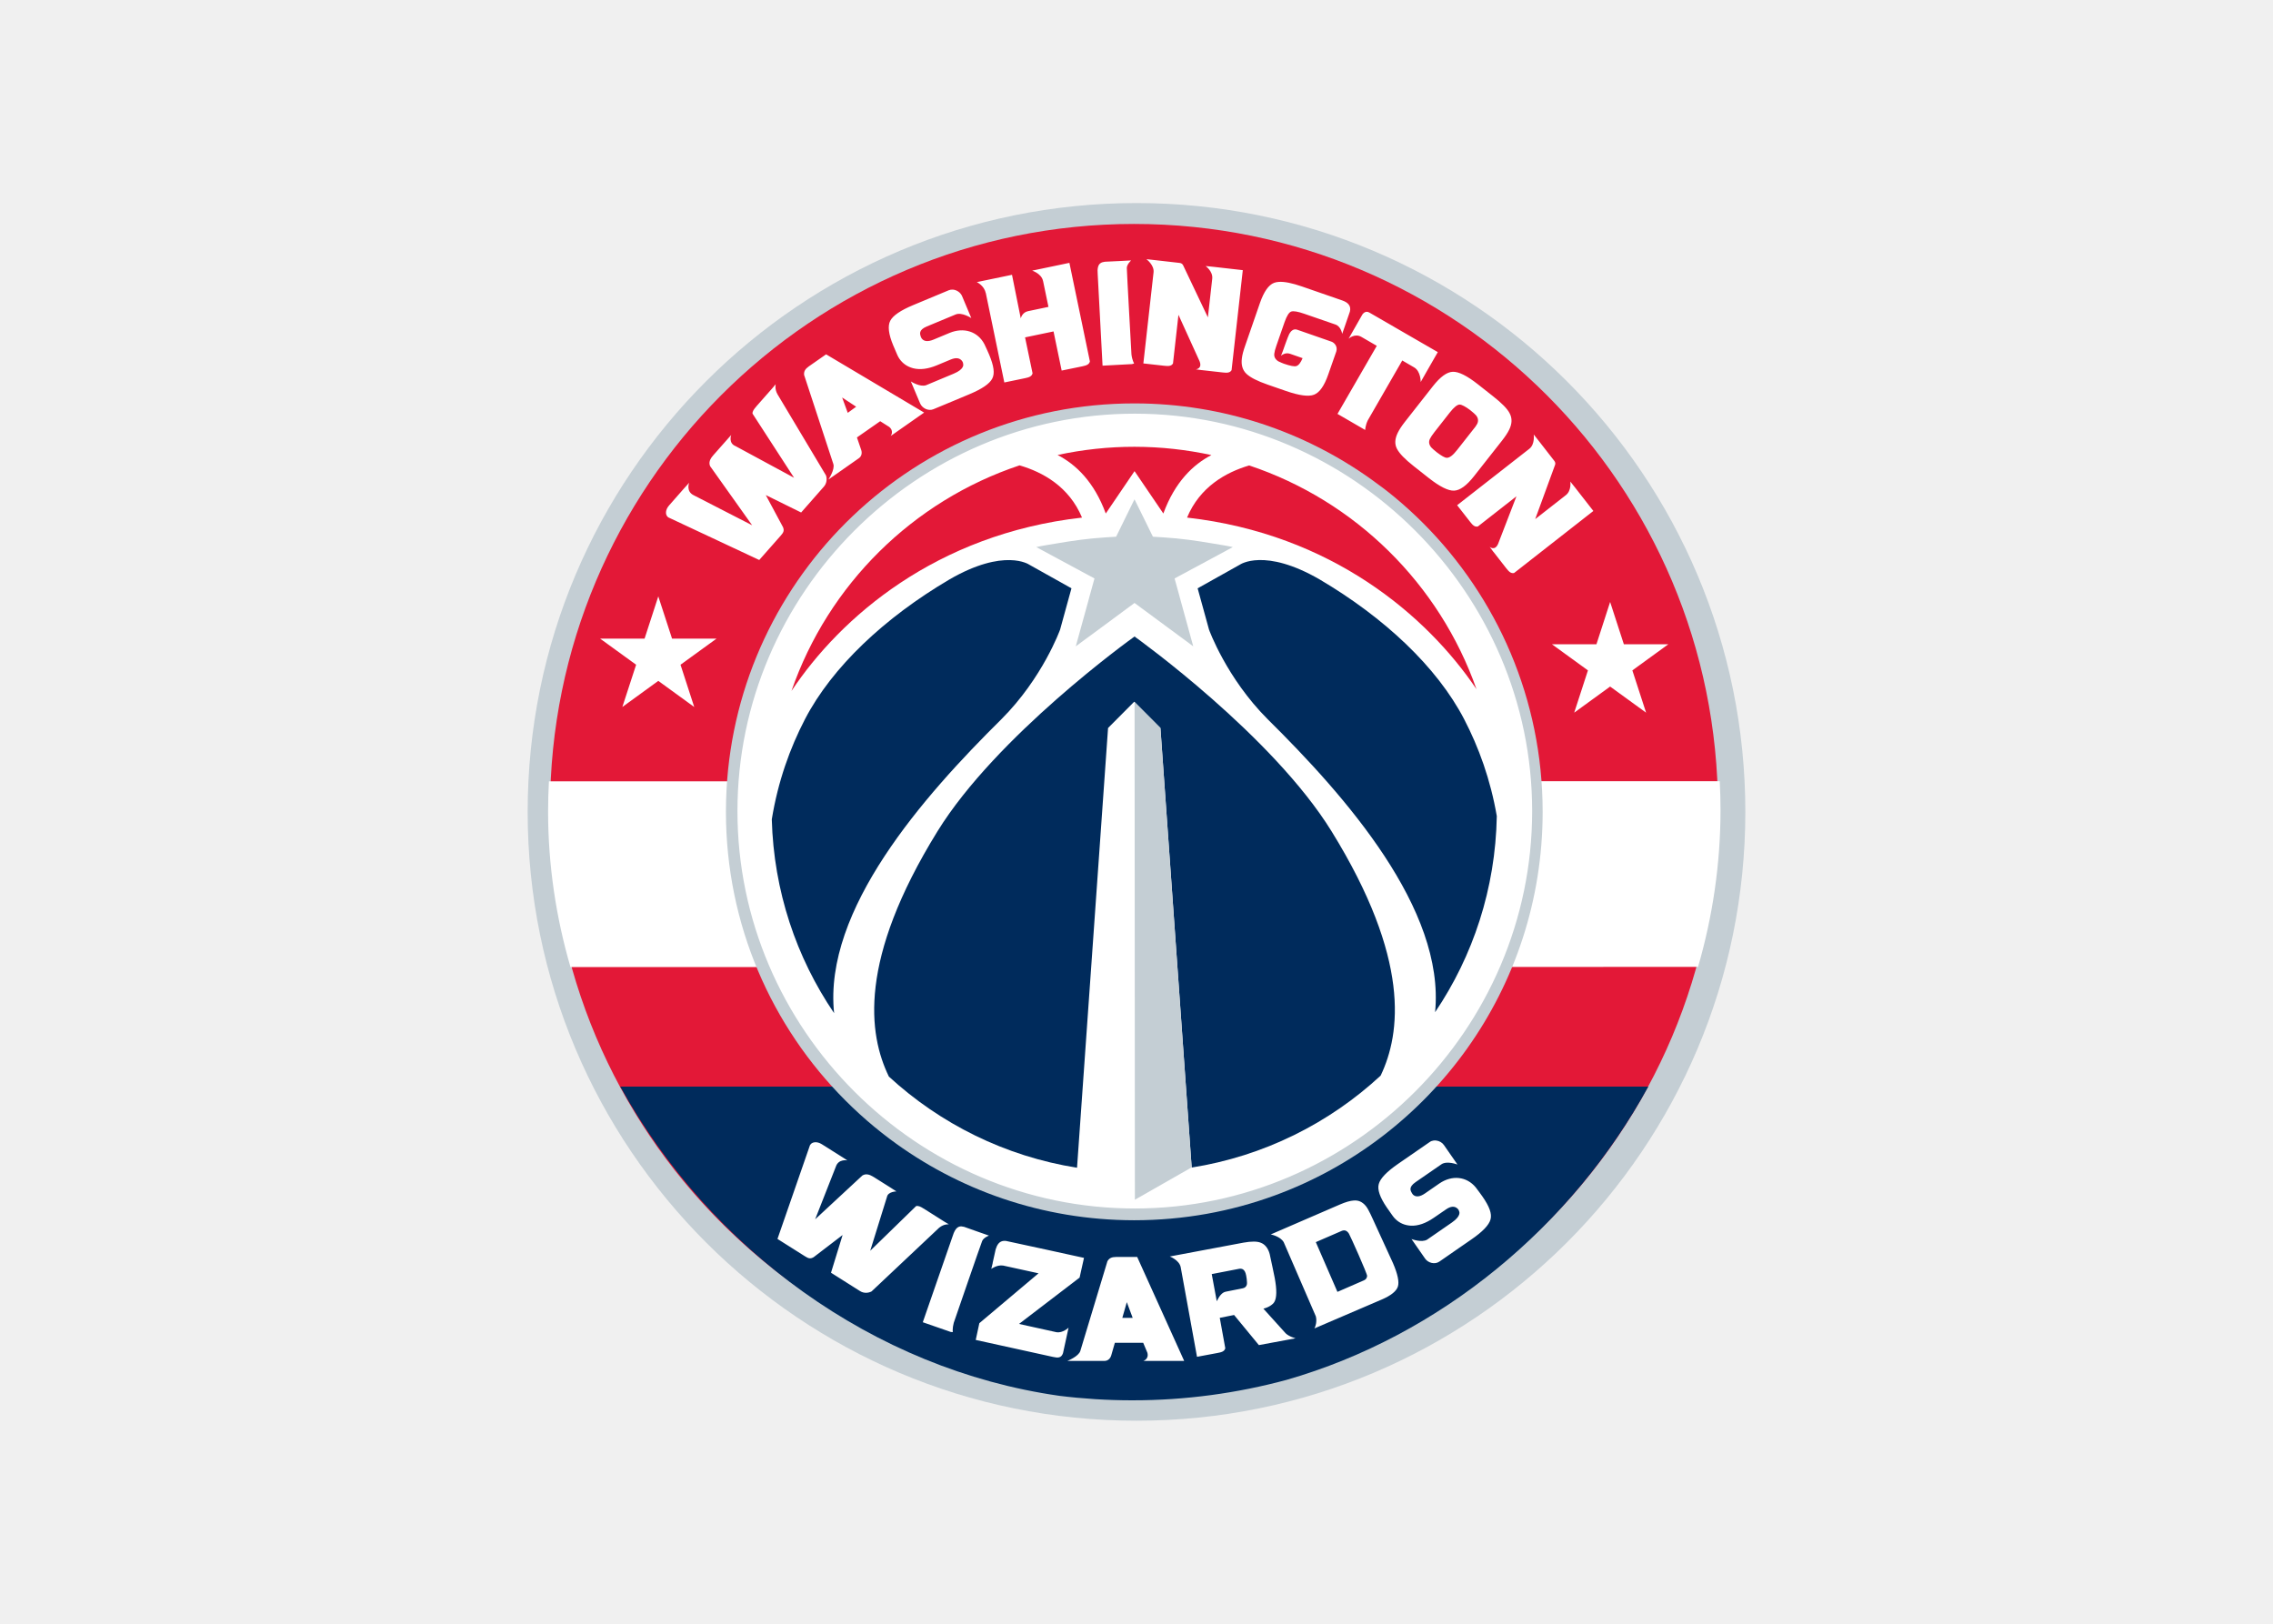
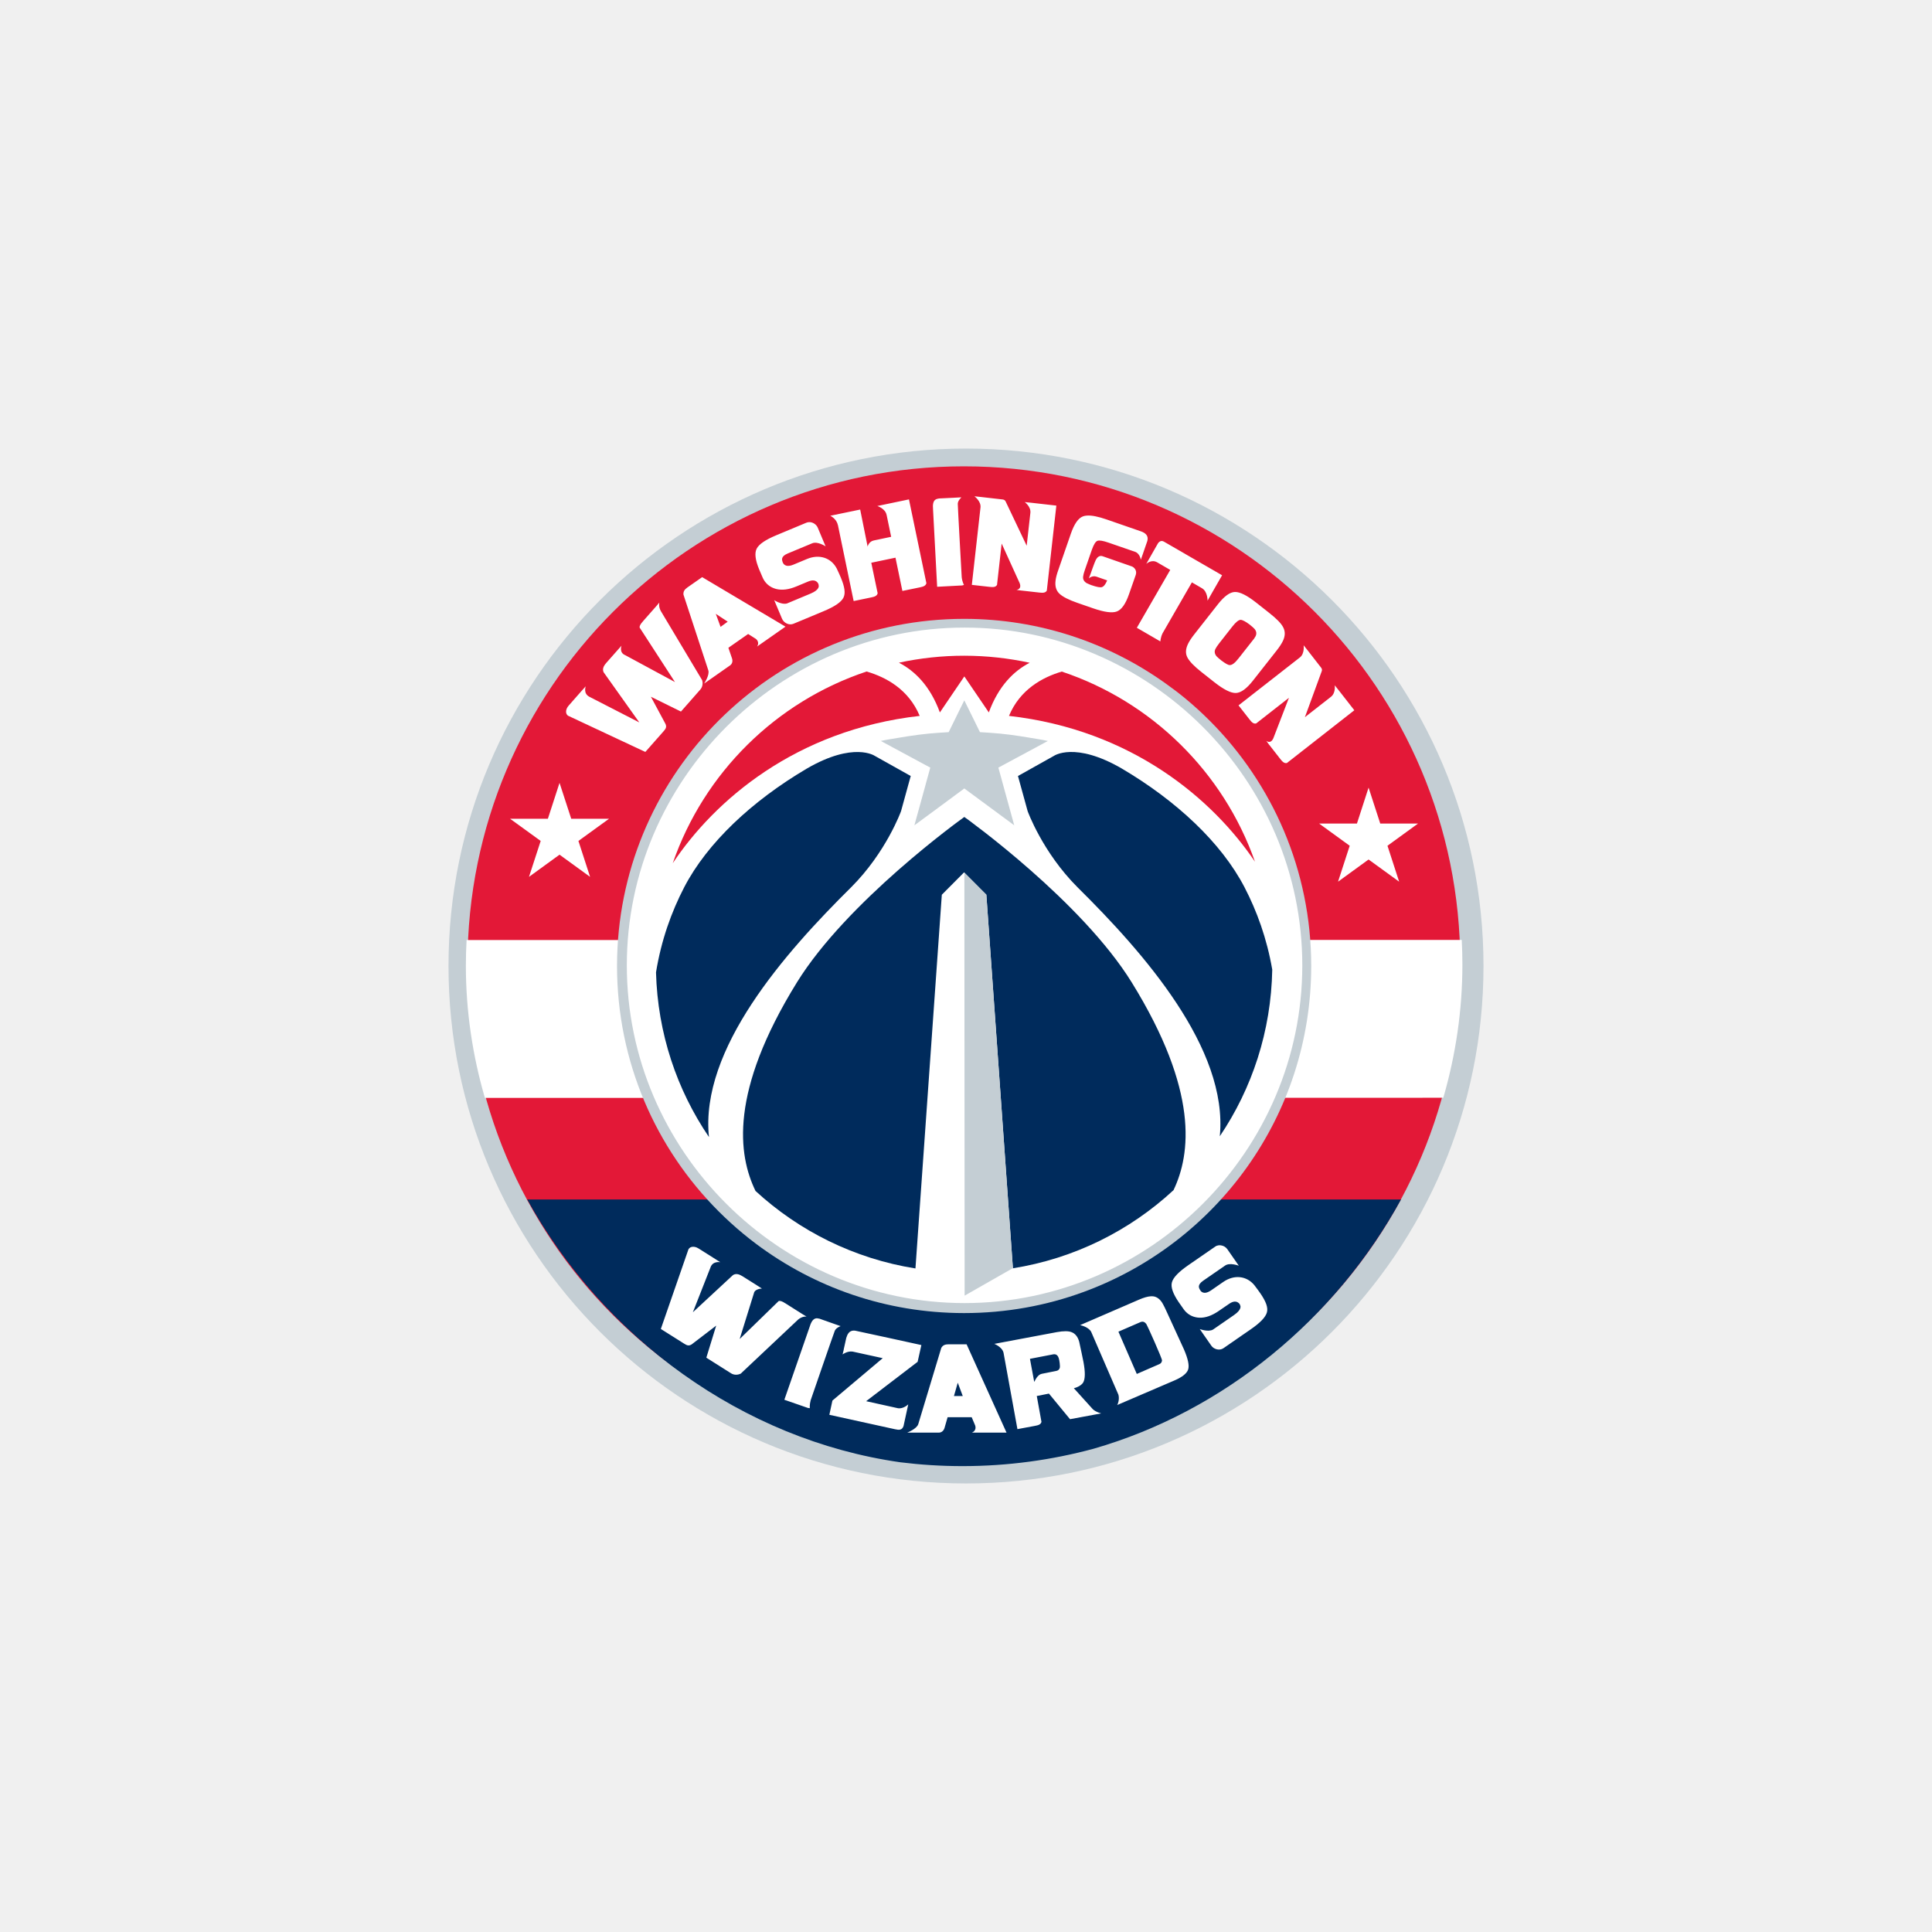
- <svg xmlns="http://www.w3.org/2000/svg" clip-rule="evenodd" fill-rule="evenodd" viewBox="0 0 560 400">
+ <svg xmlns="http://www.w3.org/2000/svg" width="150" height="150" clip-rule="evenodd" fill-rule="evenodd" viewBox="0 0 560 400">
  <ellipse cx="280" cy="200.004" fill="#c4ced4" rx="149.999" ry="149.984" stroke-width="1.489" />
  <ellipse cx="279.389" cy="199.274" fill="#e31837" rx="143.876" ry="144.104" stroke-width="1.489" />
  <path d="m423.702 192.447-288.461.027c-.134 2.466-.207 4.945-.207 7.445 0 13.146 1.936 26.012 5.514 38.312 33.972-.007 243.255-.019 277.8-.04 3.599-12.402 5.535-25.38 5.535-38.634 0-2.379-.067-4.751-.188-7.11" fill="#fff" />
  <path d="m260.956 343.848c5.849.724 11.806 1.105 17.85 1.112h.194c13.141 0 25.864-1.763 37.965-5.033 37.897-10.882 70.234-37.757 89.129-72.251h-253.276c22.043 39.962 62.32 69.657 108.138 76.17" fill="#002b5c" />
  <path d="m367.94 152.082c-6.185-11.397-14.5-21.463-24.417-29.664-1.863-1.541-3.793-2.988-5.762-4.388-16.409-11.699-36.451-18.614-58.132-18.654h-.174c-53.759.007-97.687 42.187-100.466 95.28-.088 1.708-.134 3.437-.141 5.173v.174c.007 13.876 2.814 27.103 7.901 39.13.63 1.501 1.306 2.988 2.01 4.457 5.642 11.719 13.495 22.179 23.008 30.834 2.379 2.171 4.865 4.221 7.438 6.151 16.772 12.557 37.583 20 60.144 20.027h.134c12.147-.007 23.785-2.158 34.56-6.103 38.488-14.085 65.974-51.018 66.02-94.39v-.128c0-13.87-2.814-27.091-7.893-39.118-1.273-3.008-2.68-5.937-4.229-8.784" fill="#c4ced4" />
  <path d="m282.44 63.851s1.965 1.434 1.763 3.236l-2.513 22.442 5.133.574c1 .114 1.763.125 2.168-.565 0 0 .631-5.654 1.346-11.984l5.193 11.418c.762 1.876-.905 2.01-.905 2.01l1.524.208v-.008l5.108.574c1.012.114 1.763.118 2.168-.566l2.763-24.639-7.194-.817-1.965-.198s1.822 1.303 1.632 3.099l-1.072 9.547-6.109-12.846c-.167-.322-.441-.518-.858-.565-.893-.094-6.062-.691-6.062-.691l-2.12-.231zm-3.764.305c-.727.013-3.537.223-6.491.324-.715.146-2.025.173-1.739 3.139l1.191 22.463 7.241-.387.536-.146s-.488-.825-.655-2.219c0 0-1.143-20.364-1.143-21.302 0-.93 1.06-1.872 1.06-1.872zm-15.209.596-9.171 1.918s2.287.73 2.668 2.512l.024.071 1.322 6.344-5.038 1.058c-1.477.308-1.787 1.779-1.787 1.779l-2.156-10.739-8.667 1.801s1.787.835 2.168 2.617l.042.071 4.564 22.035 5.062-1.047c1-.2 1.715-.437 1.894-1.214l-1.846-8.846 7.015-1.465 2.001 9.64 5.062-1.037c1-.207 1.715-.443 1.894-1.214l-5.05-24.284zm51.617 4.69c-.453.026-.834.102-1.179.23-1.358.51-2.513 2.162-3.49 4.962l-3.644 10.53c-.441 1.239-.715 2.275-.81 3.119-.214 1.641.179 2.91 1.12 3.8.941.892 2.68 1.789 5.264 2.68l4.502 1.559c3.251 1.125 5.55 1.428 6.884.912 1.358-.517 2.525-2.156 3.502-4.962 0 0 1.739-4.941 1.989-5.686.417-1.36-.607-2.222-1.179-2.417l-8.444-2.942c-.989-.342-1.62.411-1.965 1.047-.345.643-1.596 4.248-1.596 4.248l-.441 1.131s.965-.939 2.227-.503l3.097 1.079c-.464 1.133-.989 1.773-1.524 1.947-.488.167-1.513-.035-3.085-.578 0 0-1.084-.42-1.382-.596-.75-.488-1.084-1.108-.977-1.904.048-.456.214-1.081.5-1.906l2.025-5.83c.548-1.561 1.096-2.437 1.667-2.618.572-.174 1.632.007 3.204.556l7.67 2.648c1.393.482 1.655 2.294 1.655 2.294l.536-1.529 1.358-3.935c.393-1.501-.56-2.306-1.846-2.755l-9.969-3.454c-2.418-.84-4.3-1.212-5.669-1.13zm-80.366 1.904c-.328-.018-.66.027-.973.158l-8.707 3.631c-3.142 1.307-5.043 2.599-5.706 3.885-.663 1.272-.416 3.303.723 6.049l1.005 2.344c.154.356.337.684.544.985.797 1.152 1.903 1.923 3.35 2.312 1.715.442 3.673.192 5.891-.732l3.391-1.413c1.314-.542 2.269-.403 2.838.429.155.22.231.47.231.732 0 0 .385 1.189-2.315 2.314l-6.834 2.857c-1.526.516-3.746-.931-3.746-.931l2.27 5.39c.503 1.199 2.033 1.978 3.286 1.455l.681-.283 4.71-1.956 3.4-1.424c3.149-1.312 5.044-2.592 5.706-3.884.671-1.286.379-3.145-.753-5.872 0 0-.878-2.033-1.173-2.596-1.648-3.161-5.097-4.236-8.595-2.783l-3.935 1.641c-1.421.59-2.417.476-2.972-.335l-.189-.397c-.174-.59-.619-1.621 1.477-2.492l7.117-2.961c1.534-.637 3.861.888 3.861.888s-1.405-3.351-2.27-5.401c-.376-.899-1.33-1.558-2.314-1.613zm102.031 5.464c-.56-.011-.941.431-1.108.681-.214.356-2.418 4.239-2.418 4.239l-.977 1.727s1.477-1.438 3.168-.46l3.787 2.197-9.683 16.769 6.824 3.958s.024-1.111.643-2.378c0 0 5.36-9.331 8.492-14.739l2.918 1.696c1.679.972 1.62 3.612 1.62 3.612l1.584-2.783 2.632-4.585-10.707-6.186-.095-.063-6.074-3.505c-.214-.126-.429-.176-.607-.18zm-133.223 10.478-4.271 2.982c-.858.61-1.231 1.186-1.151 2.084l7.202 21.929c.462 1.373-1.215 3.852-1.215 3.852l7.507-5.255c.676-.468.827-1.261.586-2.019l-1.059-3.099 5.728-3.998 2.219 1.403c1.279 1.058.366 2.24.366 2.24l8.239-5.769zm154.411 4.301c-1.453.04-3.085 1.228-4.919 3.56l-6.884 8.762c-.81 1.031-1.393 1.926-1.763 2.689-.727 1.488-.81 2.805-.202 3.957.596 1.153 1.965 2.569 4.097 4.249l3.74 2.952c2.715 2.131 4.8 3.163 6.217 3.11 1.453-.046 3.097-1.227 4.931-3.559l6.895-8.762c.798-1.018 1.393-1.916 1.763-2.68.738-1.482.774-2.838.119-4.051-.536-1.085-1.906-2.49-4.085-4.198l-3.739-2.952c-2.668-2.103-4.728-3.124-6.169-3.078zm-166.821 3.057-.754.9-4.02 4.564-.051.074c-.543.617-.939 1.147-.891 1.717l10.237 15.794-14.424-7.797c-1.835-.736-1.067-2.742-1.067-2.742l-1.445 1.633-2.962 3.349-.062.085c-.75.843-1.12 1.698-.724 2.617l10.355 14.559-14.467-7.432c-1.876-.965-1.059-3.044-1.059-3.044l-1.538 1.716-3.403 3.873-.063.083c-.777.878-.98 2.15-.23 2.773l.054.063 22.452 10.521 5.276-5.978c.717-.811.922-1.246.586-2.103l-4.249-7.914 8.709 4.292 5.611-6.377c.697-.79.803-1.901.515-2.751l-11.945-19.984c-.771-1.354-.439-2.492-.439-2.492zm16.362 3.278 3.454 2.27-2.072 1.508zm152.148 1.738c.548.03 1.429.501 2.561 1.348.703.566 1.262 1.045 1.453 1.29.56.676.643 1.39.298 2.114-.202.401-.572.929-1.131 1.579l-3.811 4.847c-1.036 1.327-1.87 1.963-2.561 1.935-.453.006-1.298-.481-2.418-1.328-.679-.547-1.239-1.024-1.417-1.247-.56-.703-.655-1.397-.298-2.114.202-.416.572-.943 1.096-1.633l3.811-4.857c1.024-1.301 1.834-1.935 2.418-1.935zm-80.046 2.246c-53.705.002-97.894 44.196-97.894 97.899s44.19 97.895 97.894 97.898c53.706 0 97.898-44.192 97.898-97.898s-44.192-97.899-97.898-97.899zm98.279 5.122s.357 2.392-1.06 3.517l-17.804 13.911 3.192 4.083c.607.79 1.143 1.339 1.918 1.152 0 0 4.489-3.506 9.503-7.433l-4.514 11.703c-.81 1.863-2.072.754-2.072.754l.905 1.235.012-.008 3.168 4.061c.631.797 1.155 1.332 1.918 1.152l19.532-15.284-4.454-5.706-1.227-1.538s.345 2.22-1.084 3.338l-7.563 5.916 4.895-13.369c.119-.335.06-.662-.191-.984-.548-.71-3.752-4.825-3.752-4.825zm-215.675 39.883-3.38 10.413h-10.949l8.866 6.427-3.392 10.412 8.855-6.434 8.855 6.434-3.38-10.412 8.866-6.427h-10.95zm234.504 1.382-3.371 10.413h-10.969l8.873 6.439-3.382 10.412 8.849-6.431 8.861 6.431-3.382-10.412 8.861-6.439h-10.957l-3.382-10.413zm-42.803 132.675c-.238-.036-.488-.036-.738 0-.322.048-.643.167-.917.369l-7.765 5.36c-2.799 1.929-4.395 3.585-4.776 4.977-.393 1.382.298 3.311 1.965 5.764l1.465 2.084c.226.31.464.596.738.846 1.012.965 2.263 1.489 3.764 1.572 1.763.071 3.621-.572 5.598-1.929l3.037-2.084c1.167-.81 2.12-.869 2.858-.179.202.191.322.405.381.667 0 0 .619 1.084-1.787 2.739l-6.098 4.216c-1.382.822-3.859-.143-3.859-.143s2.072 2.989 3.347 4.812c.727 1.072 2.394 1.524 3.513.75l.607-.417 4.192-2.906 3.037-2.096c2.811-1.929 4.394-3.573 4.775-4.978s-.274-3.156-1.952-5.586c0 0-1.286-1.81-1.691-2.299-2.263-2.738-5.86-3.095-8.98-.953l-3.513 2.43c-1.262.869-2.263.977-2.978.298-.036-.024-.238-.322-.25-.357-.298-.548-.953-1.441.917-2.727l6.348-4.382c1.37-.941 3.954.06 3.954.06l-3.335-4.8c-.417-.607-1.12-1.012-1.858-1.108zm-153.077.417c-.507.024-.958.238-1.203.655l-.052.071-8.007 23.092 6.741 4.252c.911.584 1.38.703 2.177.238l7.128-5.455-2.857 9.29 7.181 4.538c.892.56 2.008.488 2.806.071l16.663-15.697c1.22-.989 2.396-.834 2.396-.834l-1.015-.596-5.139-3.251-.093-.048c-.697-.441-1.278-.738-1.833-.596l-11.306 11.005 4.136-13.303c.262-1.286 2.324-1.322 2.324-1.322l-1.821-1.167-3.8-2.393-.073-.036c-.965-.607-1.869-.846-2.712-.31l-11.619 10.777 5.099-12.969c.656-2.001 2.848-1.536 2.848-1.536l-1.938-1.239-4.364-2.751-.095-.048c-.499-.322-1.064-.464-1.571-.441zm132.723 14.35c-.893.06-2.025.381-3.394.977l-17.067 7.384s2.358.429 3.204 1.918l7.908 18.258c.345 1.286-.131 2.68-.357 2.978l16.626-7.134c2.263-.977 3.573-2.049 3.942-3.168.369-1.143-.036-3.085-1.203-5.788l-4.943-10.79c-.524-1.191-.774-1.632-1.143-2.346-.75-1.429-1.775-2.12-2.751-2.263-.25-.036-.524-.048-.822-.024zm-96.626 6.384c-.688-.048-1.539.226-2.187 2.358l-7.369 21.247 6.854 2.382.536.06s-.13-.941.239-2.299c0 0 6.637-19.282 6.992-20.14.355-.869 1.686-1.346 1.686-1.346-.671-.262-3.344-1.131-6.125-2.156-.181-.036-.398-.083-.628-.107zm94.172.977c.167-.012.322.012.464.071.298.119.56.357.798.738.31.488 4.538 9.921 4.478 10.421-.048.512-.31.881-.774 1.072l-6.539 2.846-3.835-8.825c-.238-.584-.822-1.918-1.489-3.43l6.396-2.775c.179-.071.345-.107.5-.119zm-83.773 2.584c-1.161.095-1.665 1-2.004 2.096l-.754 3.406h.02l-.344 1.405s1.397-1.06 2.931-.822l8.713 1.906-14.586 12.291-.888 4.121 19.012 4.18c1.215.274 2.06.31 2.489-.917l1.37-6.288s-1.417 1.382-2.989 1.12l-9.218-2.037 14.923-11.41 1.084-4.859s-18.949-4.157-19.223-4.18c-.191-.024-.369-.024-.535-.012zm61.56.179c-.715 0-1.56.083-2.537.262l-18.126 3.406s2.287.858 2.68 2.584l4.026 22.129 5.049-.941c1-.179 1.727-.393 1.918-1.167l-1.358-7.491 3.525-.703 6.11 7.42 9.04-1.679s-1.56-.381-2.43-1.215l-5.502-6.086c1.274-.298 2.311-1 2.692-1.632.619-1.036.643-3.013.107-5.919 0 0-1.036-5.086-1.239-5.884-.393-1.524-1.251-2.453-2.191-2.799-.453-.191-1.036-.286-1.763-.286zm-33.907 3.787c-1.048.012-1.667.262-2.12 1.048l-6.67 22.081c-.417 1.393-3.204 2.477-3.204 2.477h9.147c.822 0 1.417-.56 1.655-1.322l.905-3.144h6.979l1.024 2.43c.453 1.596-.989 2.037-.989 2.037h10.064l-11.577-25.607h-5.217zm30.881 2.906c.464.071.822.441 1.036 1.084.191.524.464 2.382.298 2.87-.155.476-.488.762-1 .858l-4.18.834c-.953.179-1.644 1.167-2.215 2.358l-1.239-6.693 6.777-1.31c.191-.024.357-.036.524 0zm-28.226 8.23 1.453 3.871h-2.561z" fill="#fff" />
  <path d="m279.539 110.062c-6.52-.006-12.858.701-18.982 2.021 4.509 2.332 9.011 6.611 11.872 14.417l7.088-10.438 7.098 10.438c2.848-7.779 7.339-12.064 11.842-14.396-6.097-1.319-12.426-2.034-18.918-2.041zm-28.352 4.576c-26.293 8.764-47.144 29.406-56.189 55.571 12.04-18.084 35.584-38.637 71.58-42.703-3.17-7.598-9.601-11.178-15.39-12.867v-.001zm56.576.021c-5.762 1.702-12.156 5.282-15.306 12.846 35.712 4.034 59.185 24.299 71.307 42.276-9.12-25.945-29.87-46.399-56.002-55.123v.001z" fill="#e31837" />
  <path d="m310.211 137.966c-3.218.07-4.732 1.13-4.732 1.13l-10.417 5.832.535 1.937 2.272 8.249s4.276 11.888 14.448 22.06c19.21 18.989 43.735 46.774 41.249 72.175 9.341-13.836 14.88-30.437 15.201-48.305-1.555-9.013-4.446-16.957-8.051-23.891-6.701-12.865-19.652-25.005-35.565-34.393-6.797-3.943-11.72-4.865-14.939-4.795zm-61.392.01c-3.219-.068-8.134.841-14.93 4.784-15.915 9.381-28.863 21.525-35.564 34.404-3.706 7.135-6.656 15.337-8.178 24.677.476 17.667 6.048 34.058 15.349 47.739-2.653-25.462 21.955-53.357 41.219-72.406 10.177-10.164 14.458-22.06 14.458-22.06l2.271-8.26.535-1.927-10.417-5.832s-1.523-1.051-4.742-1.12zm30.697 18.824c-1.032.737-34.01 24.473-48.537 47.97-19.606 31.713-17.06 50.001-11.987 60.44 12.636 11.617 28.628 19.642 46.357 22.456l7.643-108.325 6.366-6.397.083-.085h.01l.073.085 6.376 6.397 7.695 108.242-.104.054c17.862-2.822 33.97-10.914 46.661-22.667 4.993-10.48 7.356-28.727-12.103-60.199-14.527-23.5-47.496-47.234-48.536-47.971l.001.001z" fill="#002b5c" />
  <path d="m279.509 123.001-1.047 2.116-2.074 4.229h-.01l-.083.179-.083.177-1.121 2.283-.094.198-.021.033-2.784.177c-3.947.249-7.863.792-11.736 1.456-1.718.293-3.452.546-5.15.92l5.475 2.953 5.475 2.953 1.696.911 1.696.91-1.026 3.717-.063.21-.46 1.717-3.057 11.077 6.951-5.119 4.701-3.477 1.392-1.026 1.383-1.026v-.052l.042.031.042-.031v.052l1.392 1.026 1.392 1.026 11.643 8.596-3.047-11.077-.262-.963-.262-.963-1.026-3.717 1.099-.587 2.283-1.234 7.402-3.979 3.56-1.927c-1.702-.375-3.44-.627-5.162-.922-3.879-.663-7.773-1.208-11.726-1.455l-2.795-.179-.052-.115-.063-.115-1.121-2.283-.063-.135-3.236-6.565h.001zm.021 49.95.073 122.596 13.882-7.914.104-.054-7.695-108.242z" fill="#c4ced4" />
</svg>
